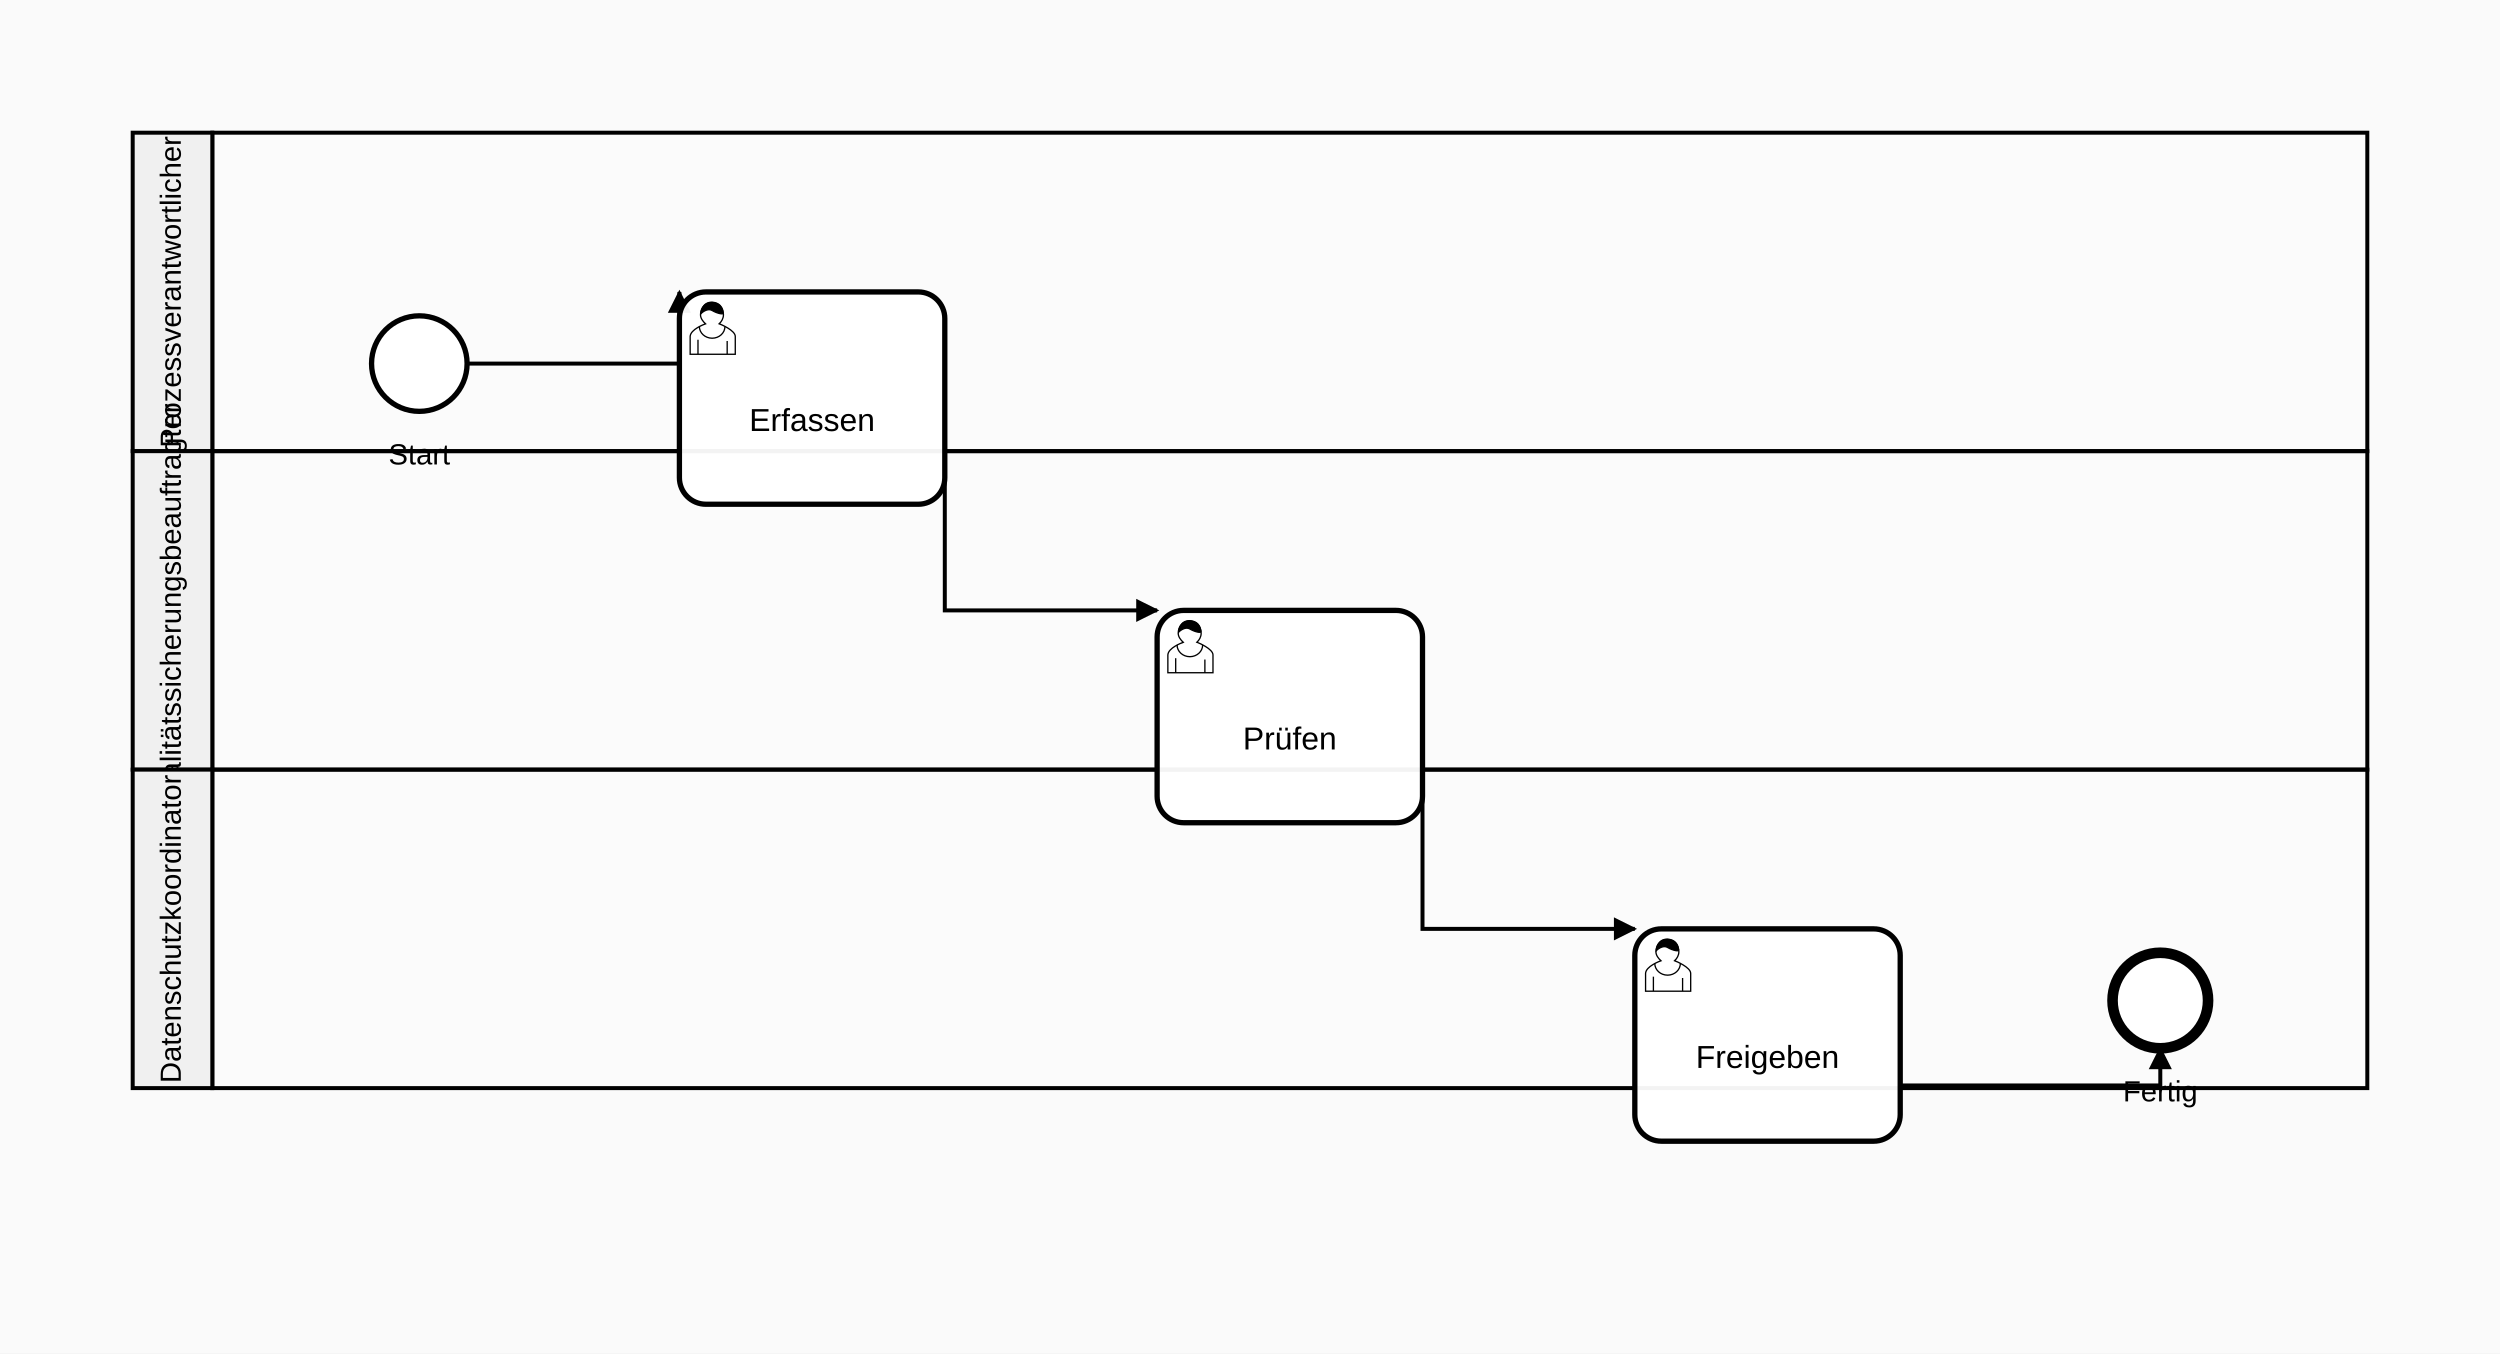
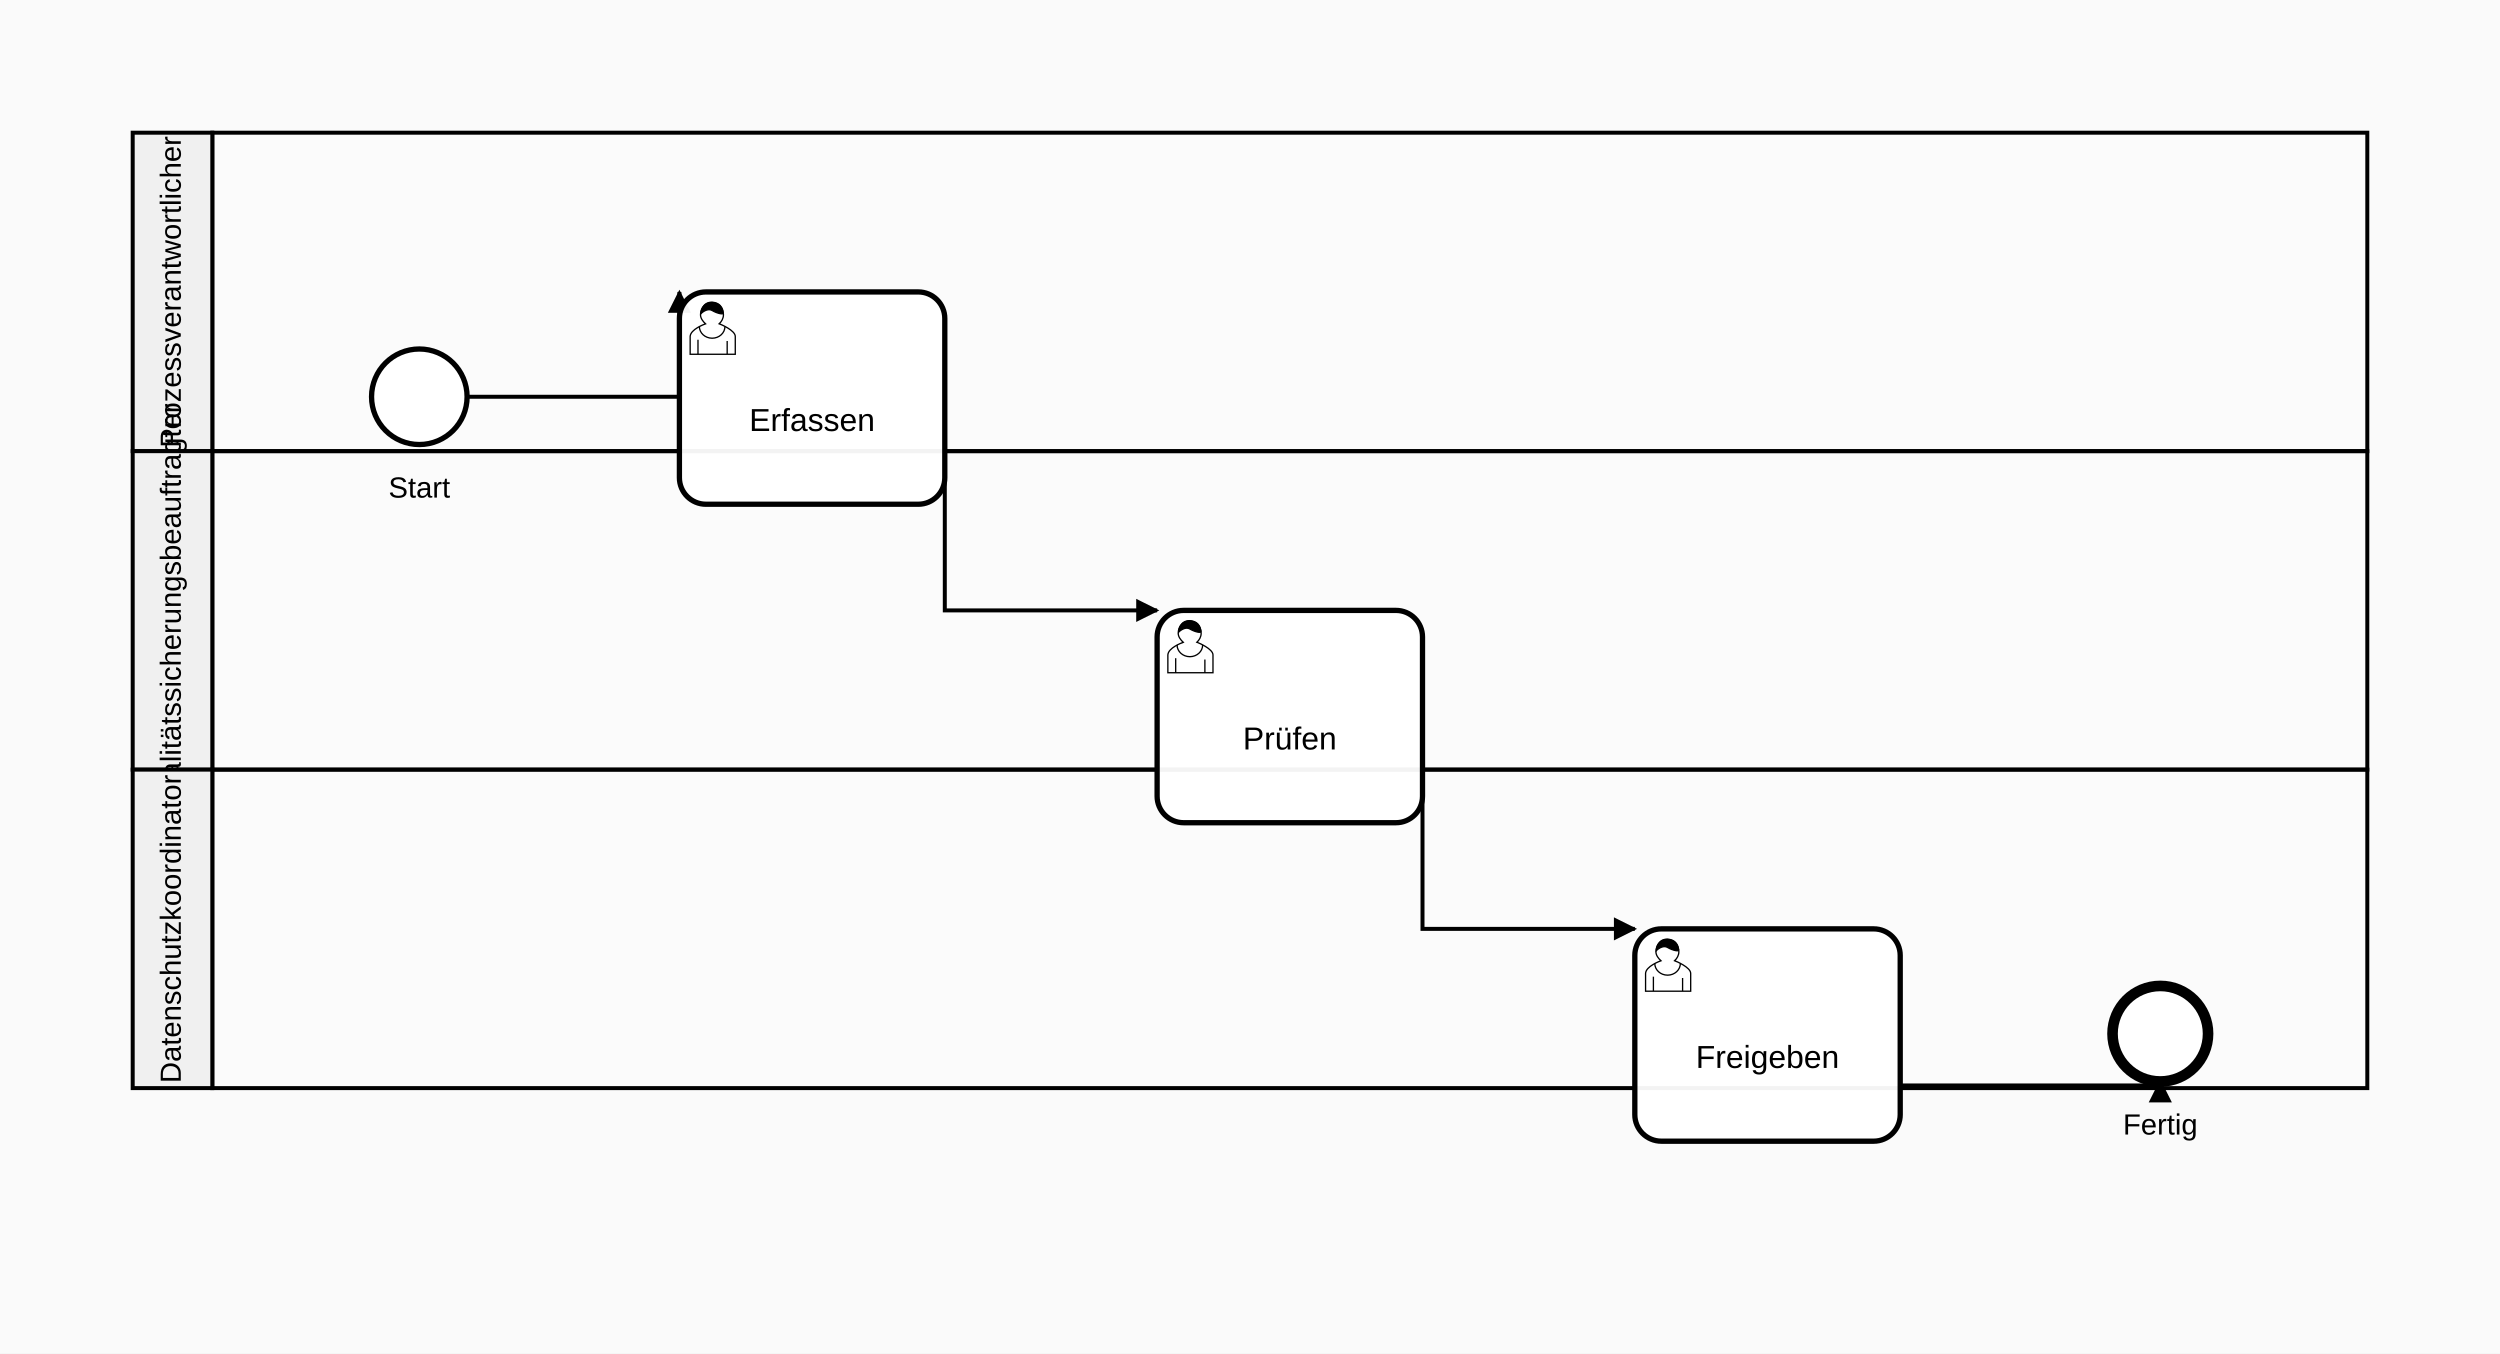
<svg xmlns="http://www.w3.org/2000/svg" width="942" height="510" viewBox="0 0 942 510" font-family="Arial, sans-serif">
  <defs>
    <marker id="seq-end" viewBox="0 0 20 20" refX="11" refY="10" markerWidth="10" markerHeight="10" orient="auto">
      <path d="M 1 5 L 11 10 L 1 15 Z" fill="#000000" stroke="#000000" stroke-width="1" />
    </marker>
    <marker id="seq-default-src" viewBox="0 0 20 20" refX="6" refY="10" markerWidth="10" markerHeight="10" orient="auto">
      <path d="M 6 3 L 10 17" stroke="#000000" stroke-width="1.5" />
    </marker>
    <marker id="seq-conditional-src" viewBox="0 0 20 20" refX="1" refY="10" markerWidth="12" markerHeight="12" orient="auto">
      <path d="M 1 10 L 8 6 L 15 10 L 8 14 Z" fill="#ffffff" stroke="#000000" stroke-width="1" />
    </marker>
    <marker id="msg-start" viewBox="0 0 20 20" refX="6" refY="6" markerWidth="20" markerHeight="20" orient="auto">
      <circle cx="6" cy="6" r="3.5" fill="#ffffff" stroke="#000000" stroke-width="1" />
    </marker>
    <marker id="msg-end" viewBox="0 0 20 20" refX="8.5" refY="5" markerWidth="20" markerHeight="20" orient="auto">
      <path d="m 1 5 l 0 -3 l 7 3 l -7 3 z" fill="#ffffff" stroke="#000000" stroke-width="1" stroke-linecap="butt" />
    </marker>
    <marker id="assoc-end" viewBox="0 0 20 20" refX="11" refY="10" markerWidth="10" markerHeight="10" orient="auto">
      <path d="M 1 5 L 11 10 L 1 15" fill="none" stroke="#000000" stroke-width="1.5" />
    </marker>
  </defs>
  <rect width="942" height="510" fill="#fafafa" />
  <rect x="80" y="50" width="812" height="120" fill="#ffffff" fill-opacity="0.25" stroke="#000000" stroke-width="1.5" />
  <rect x="50" y="50" width="30" height="120" fill="#f0f0f0" stroke="#000000" stroke-width="1.5" />
  <text x="65" y="110" text-anchor="middle" dominant-baseline="middle" font-size="11" fill="#000000" transform="rotate(-90,65,110)">Prozessverantwortlicher</text>
  <rect x="80" y="170" width="812" height="120" fill="#ffffff" fill-opacity="0.25" stroke="#000000" stroke-width="1.5" />
  <rect x="50" y="170" width="30" height="120" fill="#f0f0f0" stroke="#000000" stroke-width="1.5" />
  <text x="65" y="230" text-anchor="middle" dominant-baseline="middle" font-size="11" fill="#000000" transform="rotate(-90,65,230)">Qualitätssicherungsbeauftragter</text>
  <rect x="80" y="290" width="812" height="120" fill="#ffffff" fill-opacity="0.25" stroke="#000000" stroke-width="1.5" />
  <rect x="50" y="290" width="30" height="120" fill="#f0f0f0" stroke="#000000" stroke-width="1.5" />
  <text x="65" y="350" text-anchor="middle" dominant-baseline="middle" font-size="11" fill="#000000" transform="rotate(-90,65,350)">Datenschutzkoordinator</text>
-   <path d="M 176 137 L 256 137 L 256 110" stroke="#000000" stroke-width="1.5" fill="none" marker-end="url(#seq-end)" />
+   <path d="M 176 149.5 L 256 149.5 L 256 110" stroke="#000000" stroke-width="1.5" fill="none" marker-end="url(#seq-end)" />
  <path d="M 356 169 L 356 230 L 436 230" stroke="#000000" stroke-width="1.5" fill="none" marker-end="url(#seq-end)" />
  <path d="M 536 289 L 536 350 L 616 350" stroke="#000000" stroke-width="1.5" fill="none" marker-end="url(#seq-end)" />
-   <path d="M 716 409 L 814 409 L 814 395" stroke="#000000" stroke-width="1.5" fill="none" marker-end="url(#seq-end)" />
-   <circle cx="158" cy="137" r="18" fill="#ffffff" fill-opacity="0.95" stroke="#000000" stroke-width="2" />
-   <text x="158" y="175" text-anchor="middle" font-size="11" fill="#000000">Start</text>
+   <path d="M 716 409 L 814 409 L 814 407.5" stroke="#000000" stroke-width="1.5" fill="none" marker-end="url(#seq-end)" />
+   <circle cx="158" cy="149.5" r="18" fill="#ffffff" fill-opacity="0.95" stroke="#000000" stroke-width="2" />
+   <text x="158" y="187.5" text-anchor="middle" font-size="11" fill="#000000">Start</text>
  <rect x="256" y="110" width="100" height="80" rx="10" ry="10" fill="#ffffff" fill-opacity="0.95" stroke="#000000" stroke-width="2" />
  <g>
    <path d="m 271,122 c 0.909,-0.845 1.594,-2.049 1.594,-3.385 0,-2.554 -1.805,-4.622 -4.357,-4.622 -2.552,0 -4.288,2.068 -4.288,4.622 0,1.348 0.974,2.562 1.896,3.405 -0.529,0.187 -5.669,2.097 -5.794,4.756 v 6.718 h 17 v -6.718 c 0,-2.298 -5.528,-4.595 -6.051,-4.776 z m -8,6 l 0,5.5 m 11,0 l 0,-5" fill="#ffffff" stroke="#000000" stroke-width="0.5" />
    <path d="m 273.162,123.009 c 0,2.447 -2.158,4.431 -4.821,4.431 -2.665,0 -4.822,-1.981 -4.822,-4.431" fill="none" stroke="#000000" stroke-width="0.5" />
    <path d="m 264.1,118.2 c 0,0 2.251,-2.358 4.274,-1.177 2.024,1.181 4.221,1.537 4.124,0.965 -0.098,-0.57 -0.117,-3.791 -4.191,-4.136 -3.575,0.001 -4.208,3.367 -4.207,4.348 z" fill="#000000" stroke="#000000" stroke-width="0.5" />
  </g>
  <text x="306" y="159" text-anchor="middle" dominant-baseline="middle" font-size="12" fill="#000000">Erfassen</text>
  <rect x="436" y="230" width="100" height="80" rx="10" ry="10" fill="#ffffff" fill-opacity="0.95" stroke="#000000" stroke-width="2" />
  <g>
    <path d="m 451,242 c 0.909,-0.845 1.594,-2.049 1.594,-3.385 0,-2.554 -1.805,-4.622 -4.357,-4.622 -2.552,0 -4.288,2.068 -4.288,4.622 0,1.348 0.974,2.562 1.896,3.405 -0.529,0.187 -5.669,2.097 -5.794,4.756 v 6.718 h 17 v -6.718 c 0,-2.298 -5.528,-4.595 -6.051,-4.776 z m -8,6 l 0,5.5 m 11,0 l 0,-5" fill="#ffffff" stroke="#000000" stroke-width="0.5" />
    <path d="m 453.162,243.009 c 0,2.447 -2.158,4.431 -4.821,4.431 -2.665,0 -4.822,-1.981 -4.822,-4.431" fill="none" stroke="#000000" stroke-width="0.5" />
    <path d="m 444.1,238.2 c 0,0 2.251,-2.358 4.274,-1.177 2.024,1.181 4.221,1.537 4.124,0.965 -0.098,-0.57 -0.117,-3.791 -4.191,-4.136 -3.575,0.001 -4.208,3.367 -4.207,4.348 z" fill="#000000" stroke="#000000" stroke-width="0.5" />
  </g>
  <text x="486" y="279" text-anchor="middle" dominant-baseline="middle" font-size="12" fill="#000000">Prüfen</text>
  <rect x="616" y="350" width="100" height="80" rx="10" ry="10" fill="#ffffff" fill-opacity="0.95" stroke="#000000" stroke-width="2" />
  <g>
    <path d="m 631,362 c 0.909,-0.845 1.594,-2.049 1.594,-3.385 0,-2.554 -1.805,-4.622 -4.357,-4.622 -2.552,0 -4.288,2.068 -4.288,4.622 0,1.348 0.974,2.562 1.896,3.405 -0.529,0.187 -5.669,2.097 -5.794,4.756 v 6.718 h 17 v -6.718 c 0,-2.298 -5.528,-4.595 -6.051,-4.776 z m -8,6 l 0,5.5 m 11,0 l 0,-5" fill="#ffffff" stroke="#000000" stroke-width="0.5" />
    <path d="m 633.162,363.009 c 0,2.447 -2.158,4.431 -4.821,4.431 -2.665,0 -4.822,-1.981 -4.822,-4.431" fill="none" stroke="#000000" stroke-width="0.5" />
    <path d="m 624.1,358.2 c 0,0 2.251,-2.358 4.274,-1.177 2.024,1.181 4.221,1.537 4.124,0.965 -0.098,-0.57 -0.117,-3.791 -4.191,-4.136 -3.575,0.001 -4.208,3.367 -4.207,4.348 z" fill="#000000" stroke="#000000" stroke-width="0.5" />
  </g>
  <text x="666" y="399" text-anchor="middle" dominant-baseline="middle" font-size="12" fill="#000000">Freigeben</text>
-   <circle cx="814" cy="377" r="18" fill="#ffffff" fill-opacity="0.95" stroke="#000000" stroke-width="4" />
-   <text x="814" y="415" text-anchor="middle" font-size="11" fill="#000000">Fertig</text>
+   <circle cx="814" cy="389.5" r="18" fill="#ffffff" fill-opacity="0.95" stroke="#000000" stroke-width="4" />
+   <text x="814" y="427.5" text-anchor="middle" font-size="11" fill="#000000">Fertig</text>
</svg>
